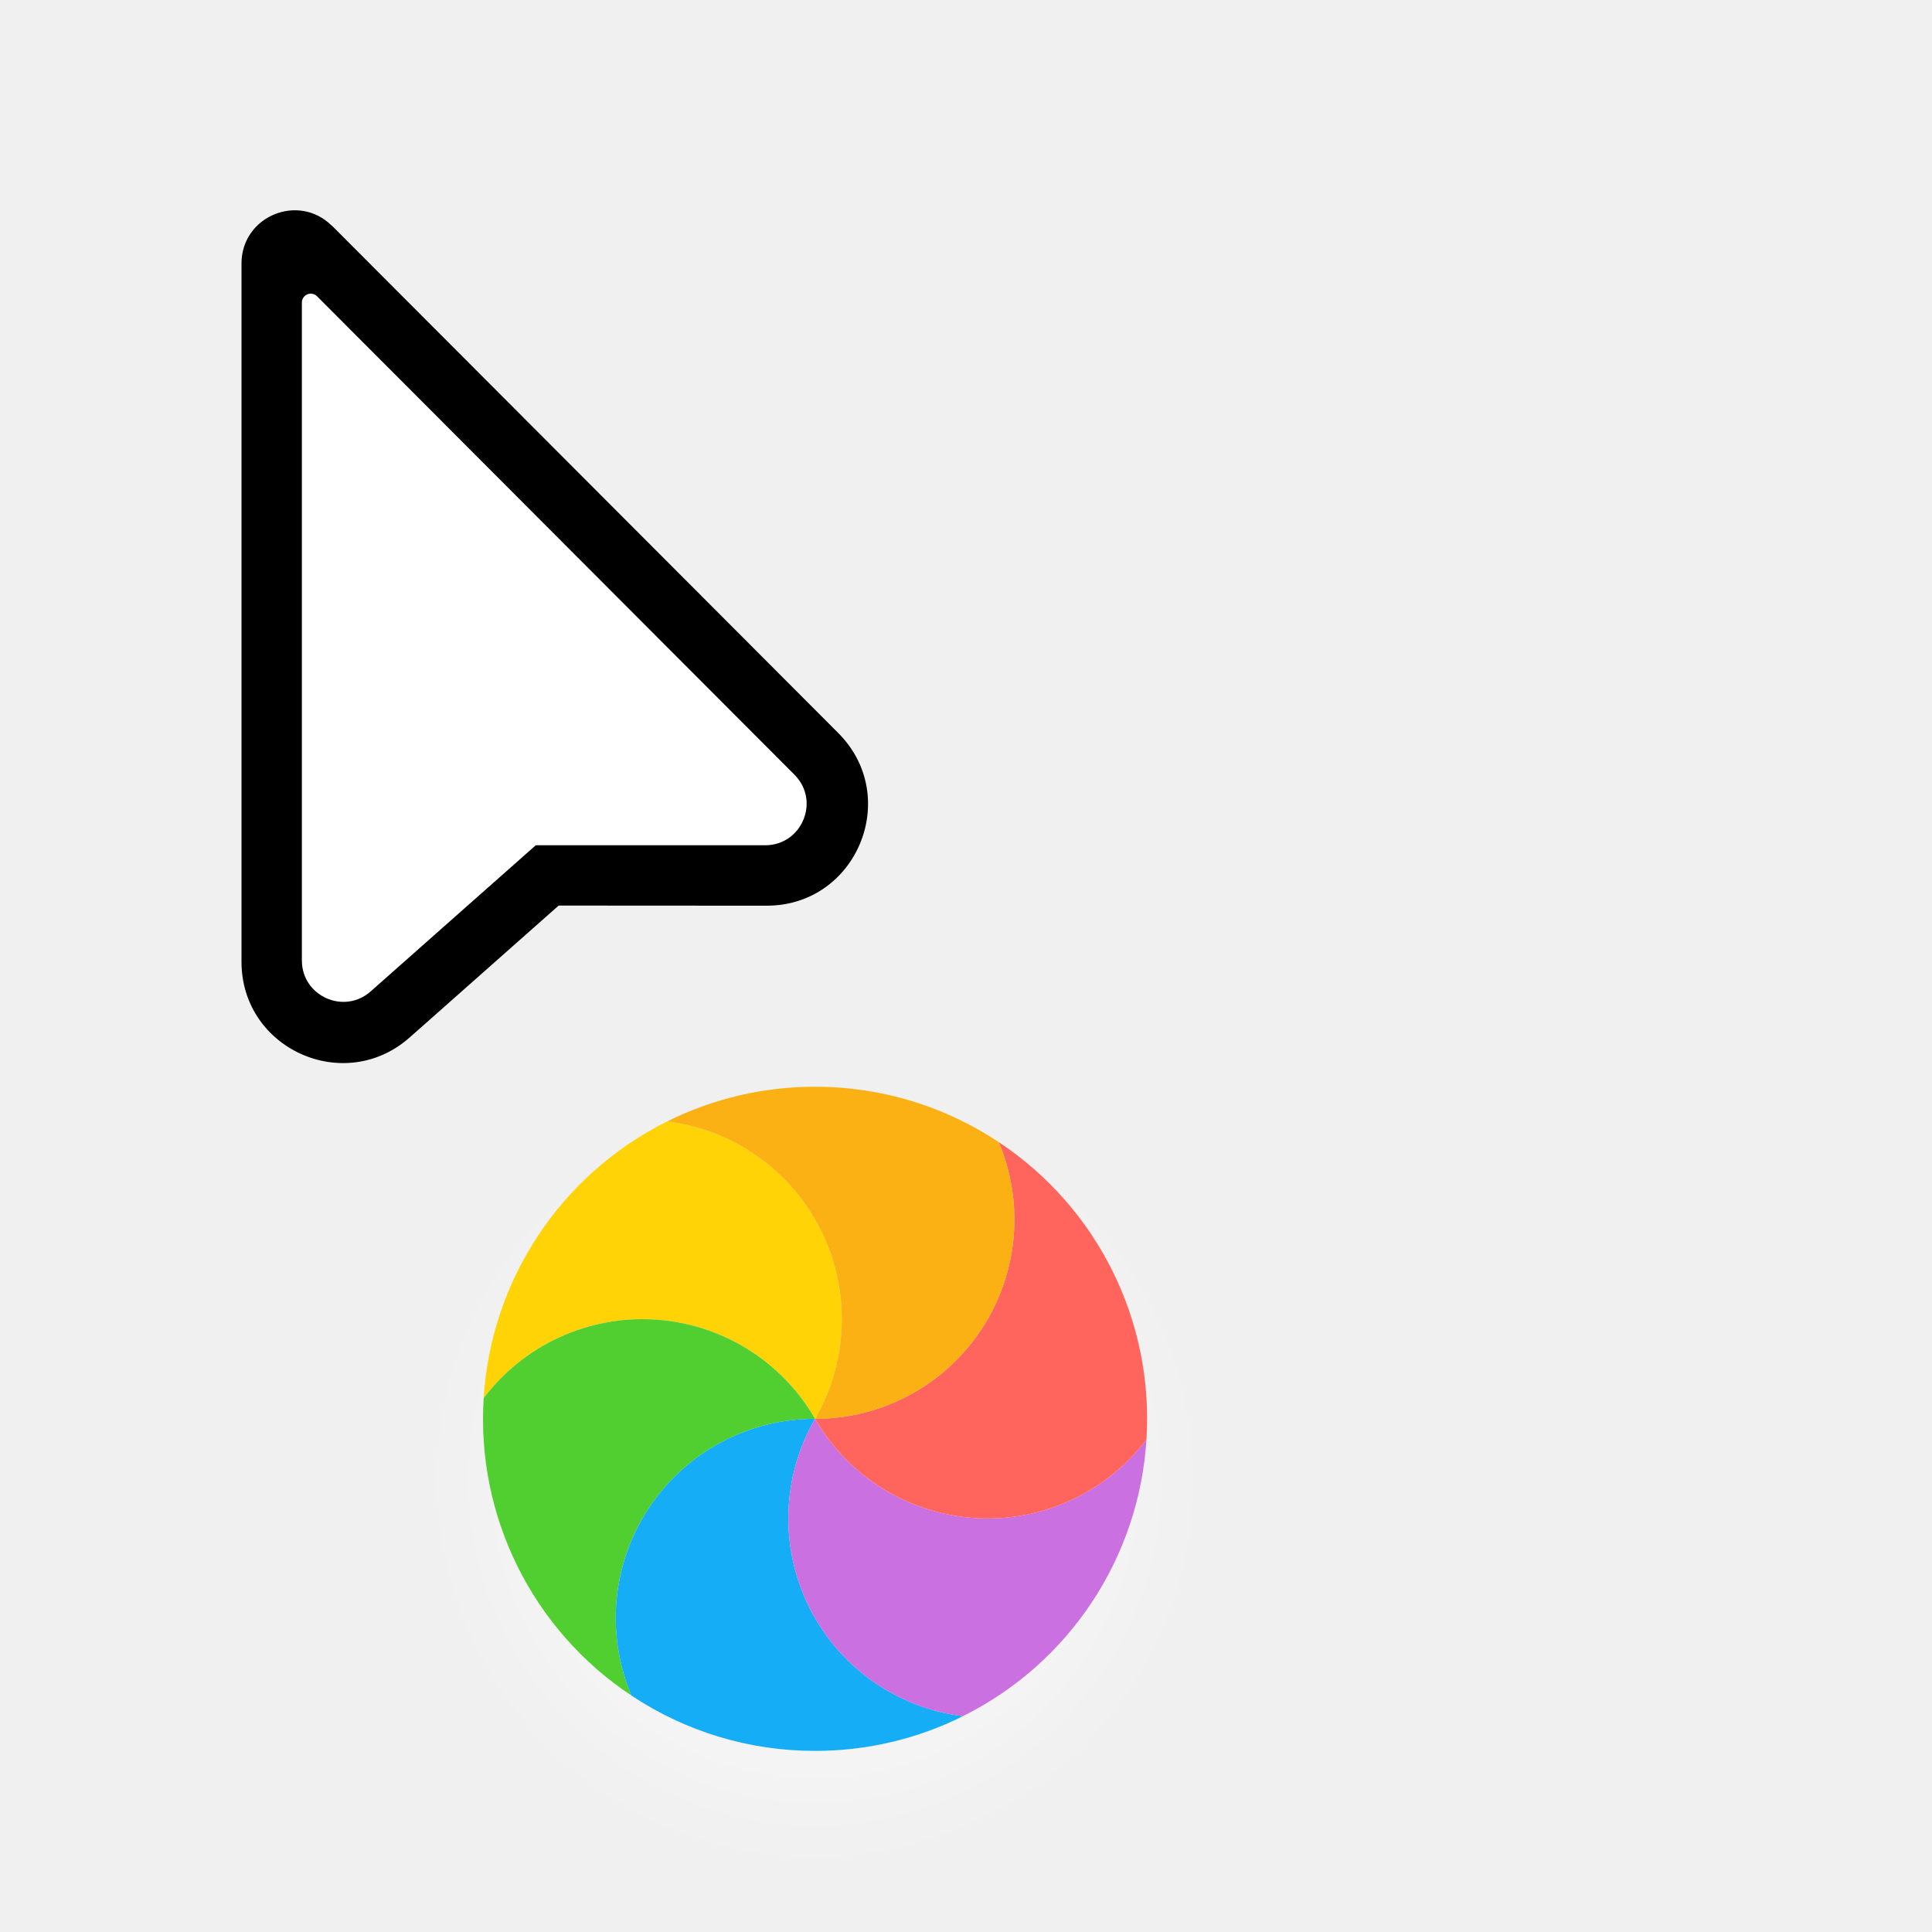
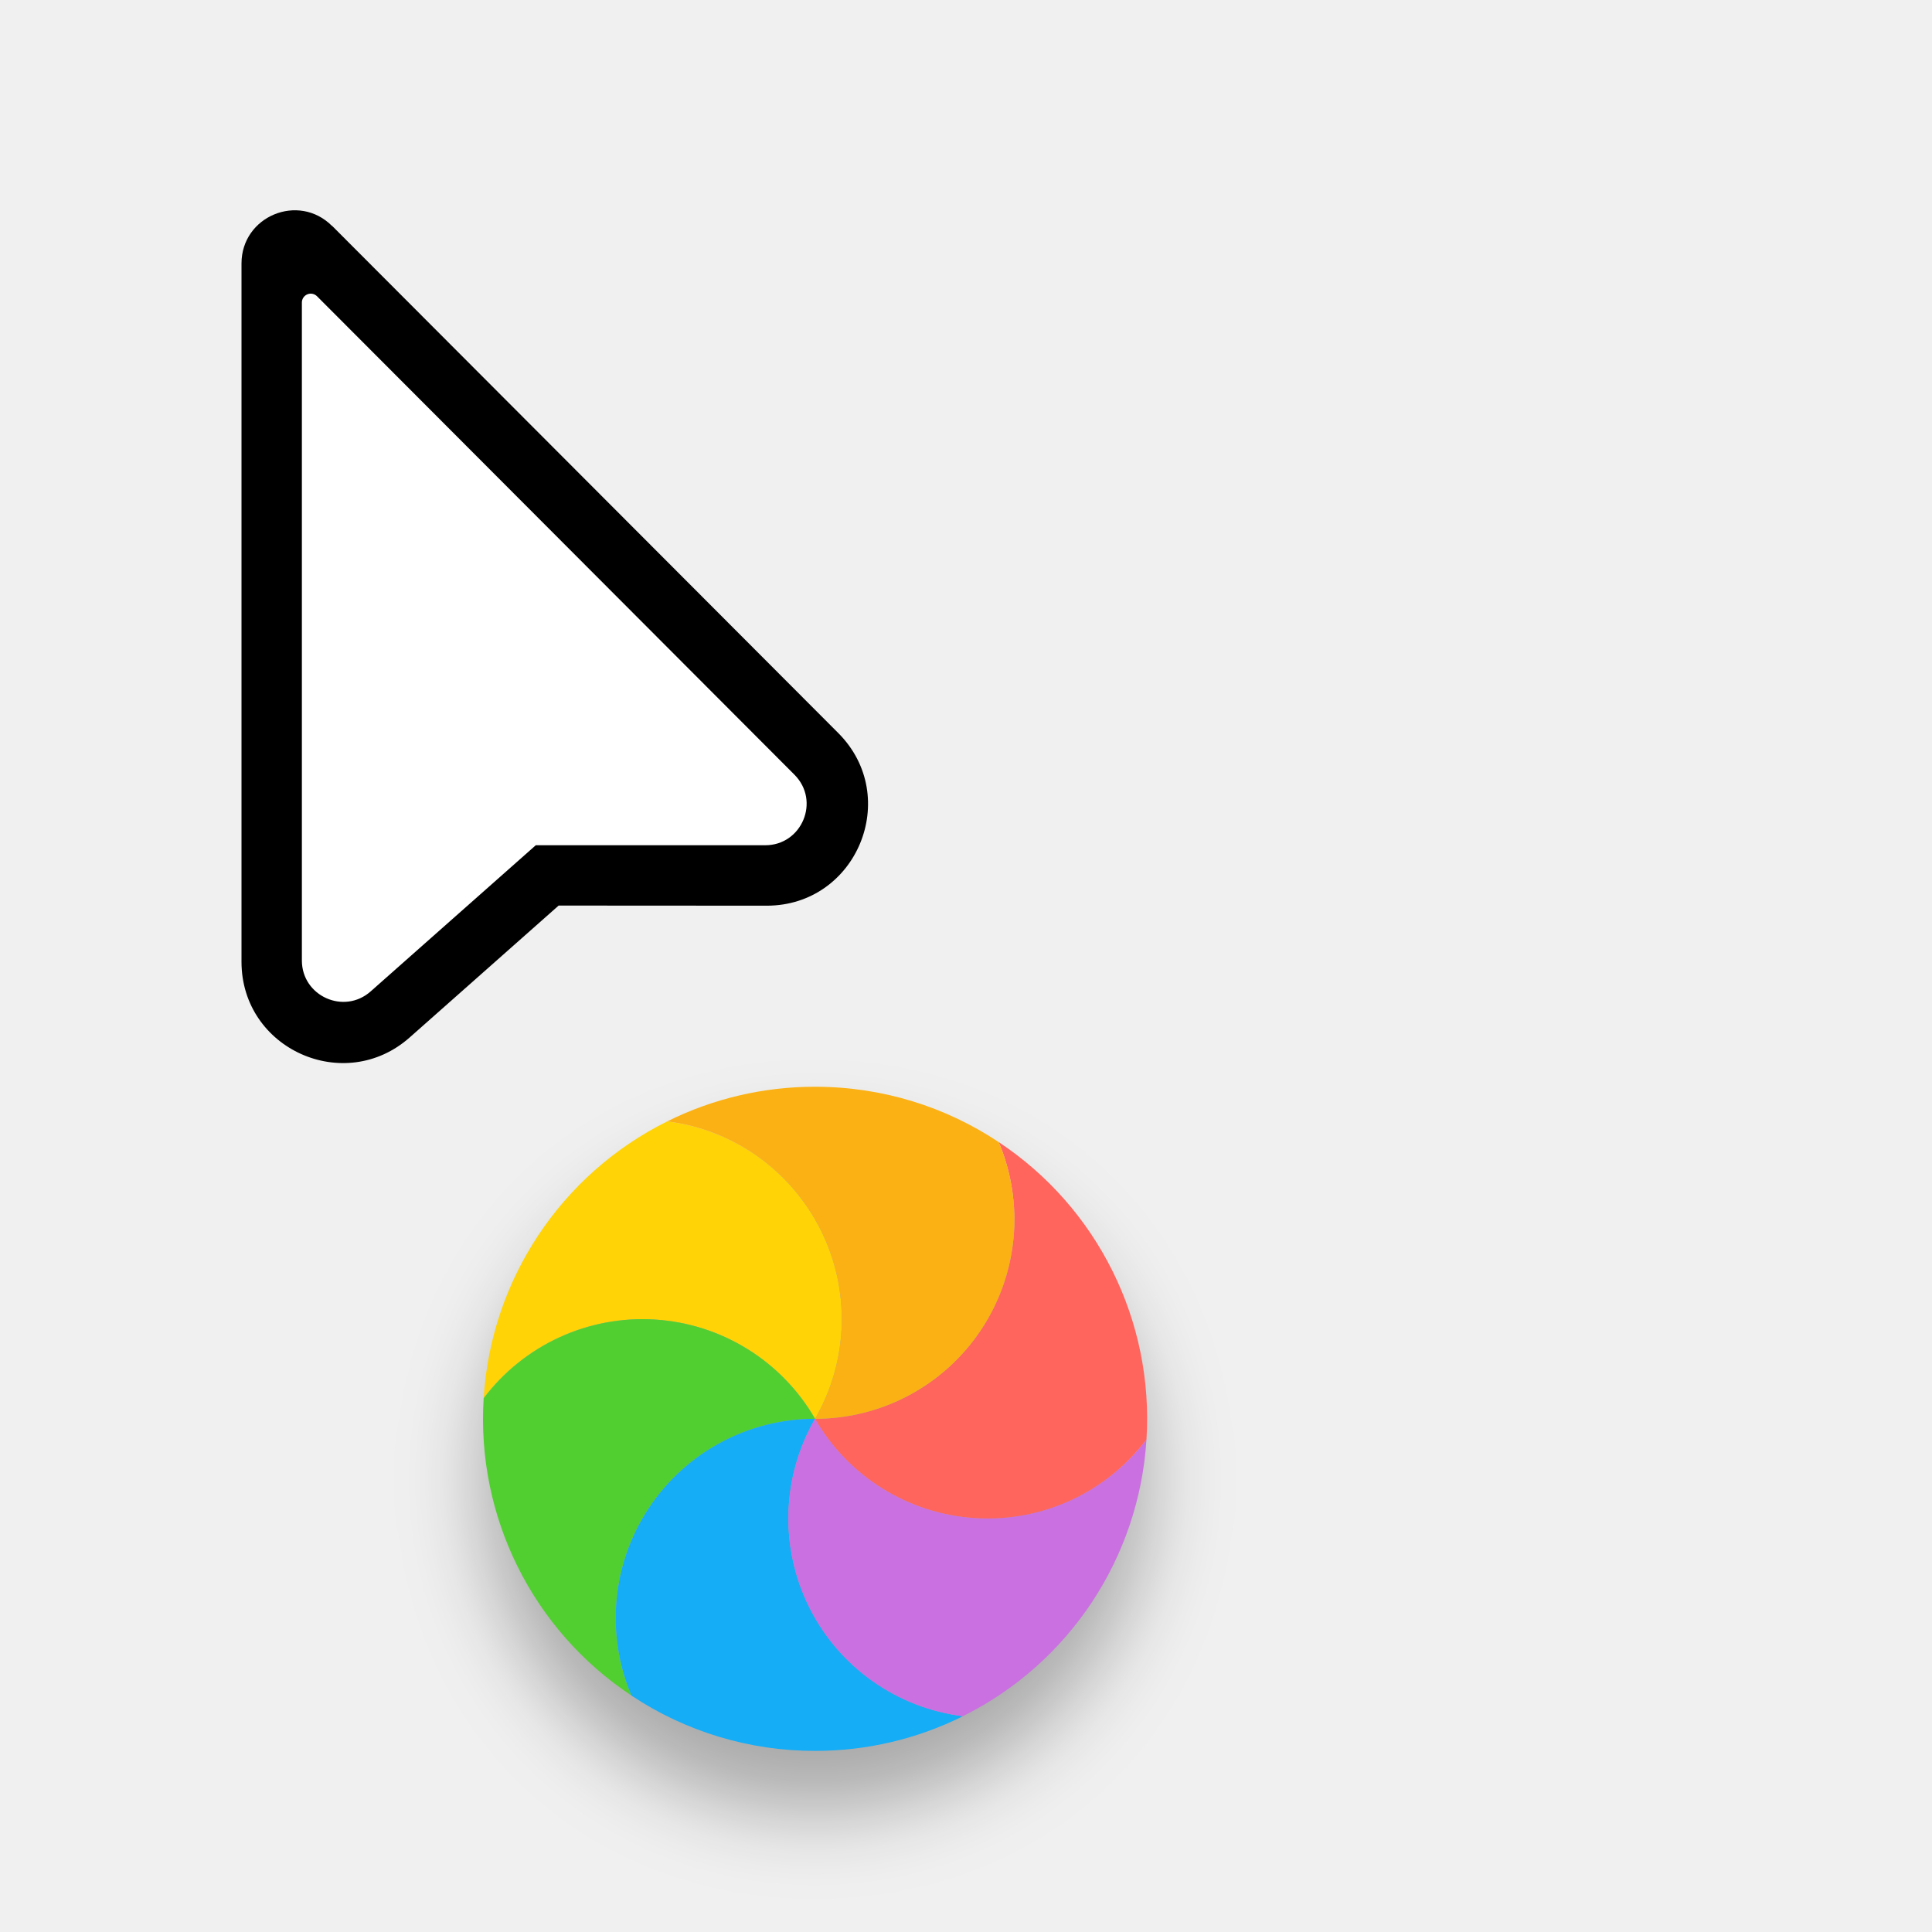
- <svg xmlns="http://www.w3.org/2000/svg" width="32" height="32" viewBox="0 0 32 32">
-   <defs>
-     <linearGradient id="b" x1="545.808" x2="545.808" y1="7.544" y2="903.099" gradientUnits="userSpaceOnUse">
-       <stop stop-color="#ffd305" style="stop-color:#ffd305;stop-color:color(display-p3 1 .828 .02);stop-opacity:1" />
-       <stop offset="1" stop-color="#fdcf01" style="stop-color:#fdcf01;stop-color:color(display-p3 .992 .812 .004);stop-opacity:1" />
-     </linearGradient>
-     <linearGradient id="c" x1="506.5" x2="506.5" y1="13.499" y2="1146.96" gradientUnits="userSpaceOnUse">
-       <stop stop-color="#52cf30" style="stop-color:#52cf30;stop-color:color(display-p3 .322 .812 .188);stop-opacity:1" />
-       <stop offset="1" stop-color="#3bbd1c" style="stop-color:#3bbd1c;stop-color:color(display-p3 .231 .741 .11);stop-opacity:1" />
-     </linearGradient>
-     <linearGradient id="d" x1="533.223" x2="533.223" y1="16.5" y2="1016.5" gradientUnits="userSpaceOnUse">
-       <stop stop-color="#14adf6" style="stop-color:#14adf6;stop-color:color(display-p3 .078 .678 .965);stop-opacity:1" />
-       <stop offset="1" stop-color="#1191f4" style="stop-color:#1191f4;stop-color:color(display-p3 .067 .569 .957);stop-opacity:1" />
-     </linearGradient>
-     <linearGradient id="e" x1="554.984" x2="554.984" y1="16.5" y2="912.055" gradientUnits="userSpaceOnUse">
-       <stop stop-color="#ca70e1" style="stop-color:#ca70e1;stop-color:color(display-p3 .792 .439 .882);stop-opacity:1" />
-       <stop offset="1" stop-color="#b452cb" style="stop-color:#b452cb;stop-color:color(display-p3 .706 .322 .796);stop-opacity:1" />
-     </linearGradient>
-     <linearGradient id="f" x1="516.5" x2="516.5" y1="8.166" y2="1141.62" gradientUnits="userSpaceOnUse">
-       <stop stop-color="#ff645d" style="stop-color:#ff645d;stop-color:color(display-p3 1 .392 .365);stop-opacity:1" />
-       <stop offset="1" stop-color="#ff4332" style="stop-color:#ff4332;stop-color:color(display-p3 1 .263 .196);stop-opacity:1" />
-     </linearGradient>
-     <linearGradient id="g" x1="534.769" x2="534.769" y1="6.5" y2="1006.5" gradientUnits="userSpaceOnUse">
-       <stop stop-color="#fbb114" style="stop-color:#fbb114;stop-color:color(display-p3 .984 .694 .078);stop-opacity:1" />
-       <stop offset="1" stop-color="#ff9508" style="stop-color:#ff9508;stop-color:color(display-p3 1 .584 .031);stop-opacity:1" />
-     </linearGradient>
-     <filter id="a" width="1.294" height="1.294" x="-.147" y="-.147" style="color-interpolation-filters:sRGB">
-       <feGaussianBlur stdDeviation=".674" />
+ <svg xmlns="http://www.w3.org/2000/svg" width="32" height="32" viewBox="0 0 32 32" version="1.1" id="svg19">
+   <defs id="defs12">
+     <filter id="a" width="1.294" height="1.294" x="-0.147" y="-0.147" style="color-interpolation-filters:sRGB">
+       <feGaussianBlur stdDeviation=".674" id="feGaussianBlur12" />
    </filter>
  </defs>
-   <circle cx="13.5" cy="24.5" r="5.5" style="fill:#fff;stroke-width:2;stroke-linecap:round;stroke-linejoin:round;filter:url(#a);opacity:.3" />
-   <path fill="url(#b)" d="M12.046 7.544A6 6 0 0 1 16.5 16.5a6 6 0 0 0-9.98-.623 10 10 0 0 1 5.526-8.333" style="fill:url(#b)" transform="matrix(.55 0 0 .55 4.425 14.425)" />
-   <path fill="url(#c)" d="M6.52 15.877a6 6 0 0 1 9.98.623 6 6 0 0 0-5.53 8.334 9.99 9.99 0 0 1-4.45-8.957" style="fill:url(#c)" transform="matrix(.55 0 0 .55 4.425 14.425)" />
-   <path fill="url(#d)" d="M10.97 24.834A6 6 0 0 1 16.5 16.5a6 6 0 0 0 4.455 8.955A9.96 9.96 0 0 1 16.5 26.5a9.95 9.95 0 0 1-5.53-1.666" style="fill:url(#d)" transform="matrix(.55 0 0 .55 4.425 14.425)" />
-   <path fill="url(#e)" d="M20.955 25.456A6 6 0 0 1 16.5 16.5a6 6 0 0 0 9.98.622 10 10 0 0 1-5.527 8.333" style="fill:url(#e)" transform="matrix(.55 0 0 .55 4.425 14.425)" />
-   <path fill="url(#f)" d="M26.48 17.123a6 6 0 0 1-9.98-.623 6 6 0 0 0 5.53-8.334 9.99 9.99 0 0 1 4.45 8.957" style="fill:url(#f)" transform="matrix(.55 0 0 .55 4.425 14.425)" />
-   <path fill="url(#g)" d="M22.03 8.166A6 6 0 0 1 16.5 16.5a6 6 0 0 0-4.454-8.956A9.96 9.96 0 0 1 16.5 6.5c2.044 0 3.946.613 5.53 1.666" style="fill:url(#g)" transform="matrix(.55 0 0 .55 4.425 14.425)" />
-   <path fill-rule="evenodd" d="m5.502 3.742 8.383 8.4c1.053 1.057.306 2.859-1.185 2.859l-3.447-.002-2.468 2.185C5.704 18.14 4 17.375 4 15.93V4.364c0-.784.947-1.176 1.5-.621" clip-rule="evenodd" style="fill:#000;fill-opacity:1" />
-   <path fill-rule="evenodd" d="M5 5.01v10.898c0 .59.697.904 1.139.513L8.874 14h3.8c.61 0 .916-.736.485-1.168L5.251 4.907A.147.147 0 0 0 5 5.01" clip-rule="evenodd" style="fill:#fff;fill-opacity:1" />
+   <circle cx="13.5" cy="24.5" r="5.5" style="fill:#000000;stroke-linecap:round;stroke-linejoin:round;filter:url(#a);opacity:.3" id="circle12" />
+   <g id="g19">
+     <path d="M12.046 7.544A6 6 0 0 1 16.5 16.5a6 6 0 0 0-9.98-.623 10 10 0 0 1 5.526-8.333" style="fill:#ffd305;fill-opacity:1" transform="matrix(.55 0 0 .55 4.425 14.425)" id="path12" />
+     <path d="M6.52 15.877a6 6 0 0 1 9.98.623 6 6 0 0 0-5.53 8.334 9.99 9.99 0 0 1-4.45-8.957" style="fill:#52cf30;fill-opacity:1" transform="matrix(.55 0 0 .55 4.425 14.425)" id="path13" />
+     <path d="M10.97 24.834A6 6 0 0 1 16.5 16.5a6 6 0 0 0 4.455 8.955A9.96 9.96 0 0 1 16.5 26.5a9.95 9.95 0 0 1-5.53-1.666" style="fill:#14adf6;fill-opacity:1" transform="matrix(.55 0 0 .55 4.425 14.425)" id="path14" />
+     <path d="M20.955 25.456A6 6 0 0 1 16.5 16.5a6 6 0 0 0 9.98.622 10 10 0 0 1-5.527 8.333" style="fill:#ca70e1;fill-opacity:1" transform="matrix(.55 0 0 .55 4.425 14.425)" id="path15" />
+     <path d="M26.48 17.123a6 6 0 0 1-9.98-.623 6 6 0 0 0 5.53-8.334 9.99 9.99 0 0 1 4.45 8.957" style="fill:#ff645d;fill-opacity:1" transform="matrix(.55 0 0 .55 4.425 14.425)" id="path16" />
+     <path d="M22.03 8.166A6 6 0 0 1 16.5 16.5a6 6 0 0 0-4.454-8.956A9.96 9.96 0 0 1 16.5 6.5c2.044 0 3.946.613 5.53 1.666" style="fill:#fbb114;fill-opacity:1" transform="matrix(.55 0 0 .55 4.425 14.425)" id="path17" />
+   </g>
+   <path fill="#000" fill-rule="evenodd" d="m5.502 3.742 8.383 8.4c1.053 1.057.306 2.859-1.185 2.859l-3.447-.002-2.468 2.185C5.704 18.14 4 17.375 4 15.93V4.364c0-.784.947-1.176 1.5-.621" clip-rule="evenodd" style="fill:#000;fill-opacity:1" id="path18" />
+   <path fill-rule="evenodd" d="M5 5.01v10.898c0 .59.697.904 1.139.513L8.874 14h3.8c.61 0 .916-.736.485-1.168L5.251 4.907A.147.147 0 0 0 5 5.01" clip-rule="evenodd" style="fill:#ffffff;fill-opacity:1" id="path19" />
</svg>
